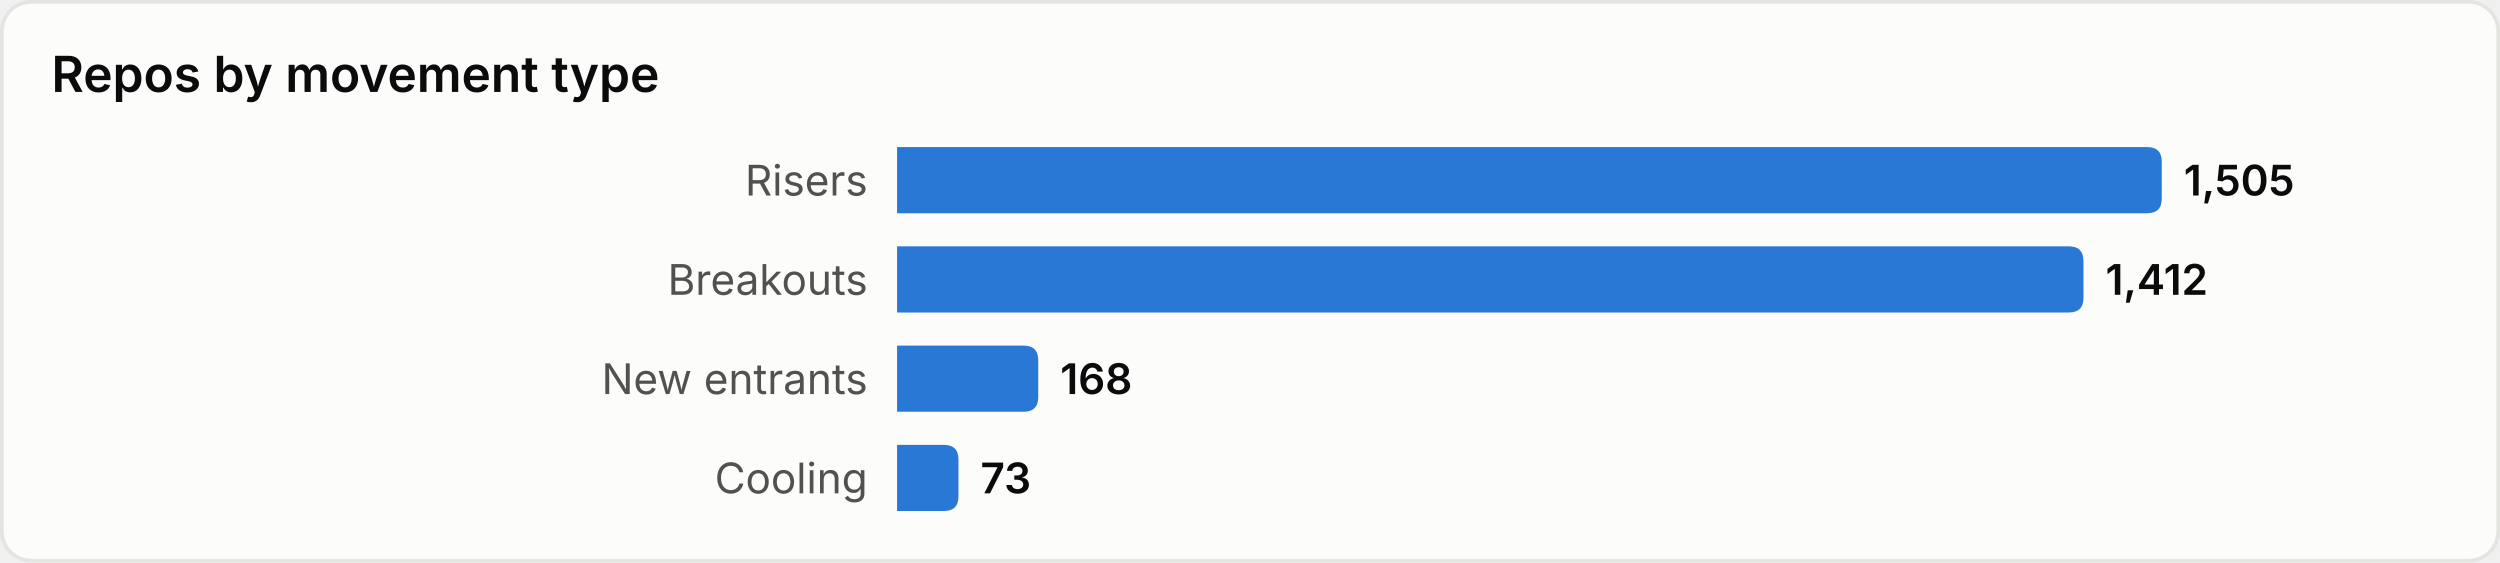
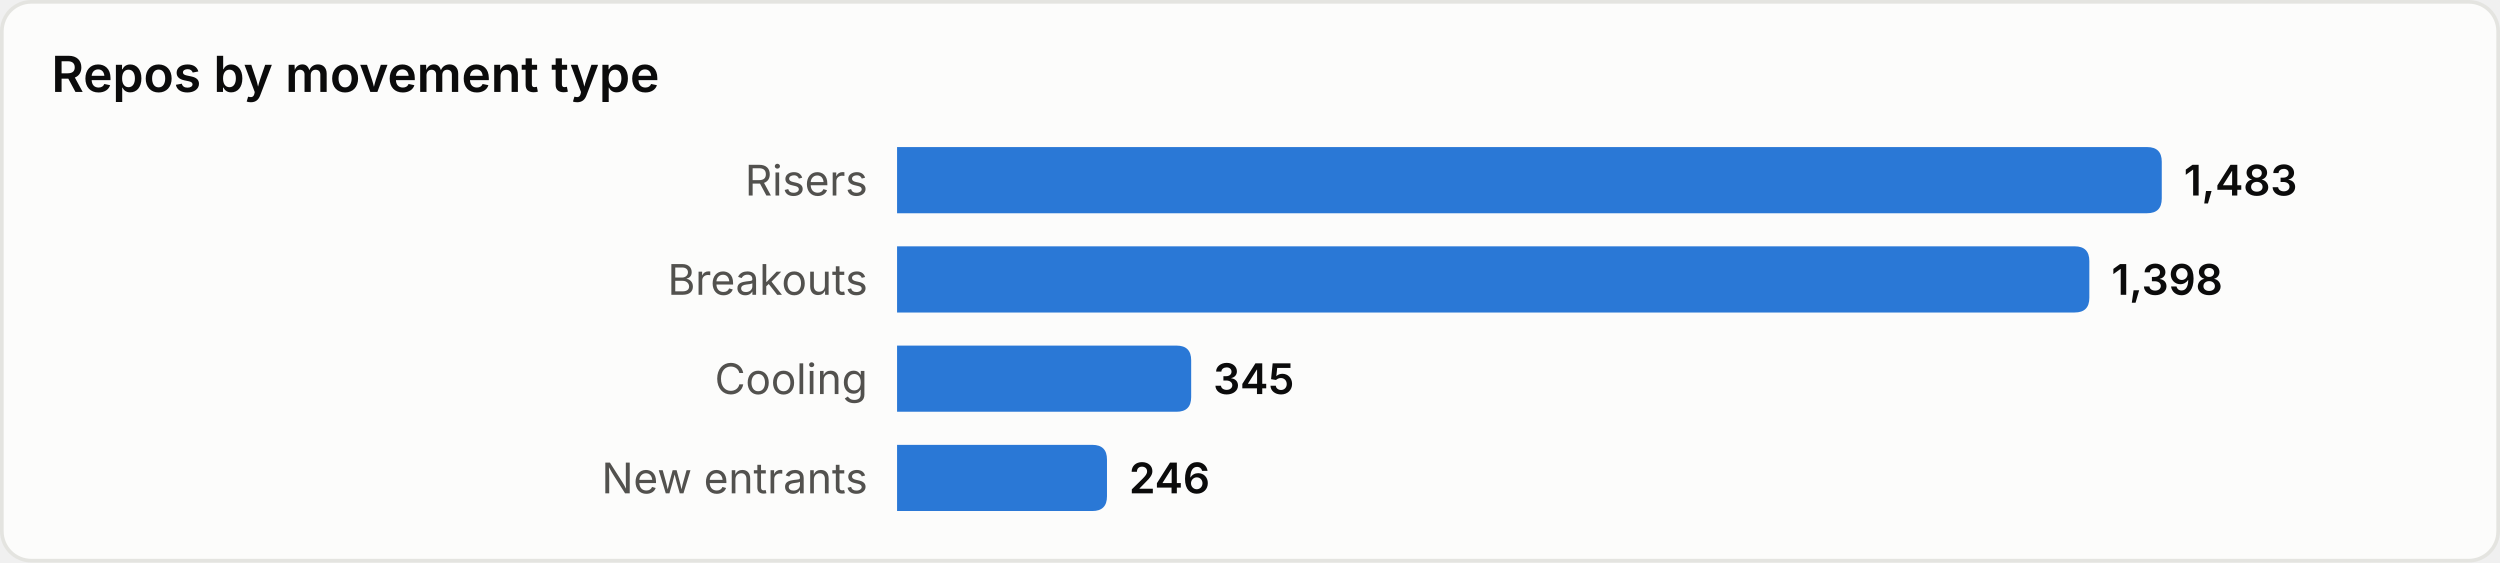
<svg xmlns="http://www.w3.org/2000/svg" width="680" height="153" viewBox="0 0 680 153" role="img" aria-label="Repos by movement type">
  <style>
text{font-family:system-ui,-apple-system,'Segoe UI',sans-serif}
.srf{fill:#fcfcfb;stroke:#e4e4e0}.ttl{fill:#0b0b0b;font-size:13.5px;font-weight:600}
.lbl{fill:#52514e;font-size:11.5px}.val{fill:#0b0b0b;font-size:11.5px;font-weight:600}
.bar{fill:#2a78d6}
@media(prefers-color-scheme:dark){
.srf{fill:#1a1a19;stroke:#33332f}.ttl{fill:#ffffff}
.lbl{fill:#c3c2b7}.val{fill:#ffffff}.bar{fill:#3987e5}
}
</style>
  <rect x="0.5" y="0.5" width="679" height="152" rx="8" class="srf" />
  <text x="14" y="25" class="ttl">Repos by movement type</text>
  <text x="236" y="49.0" class="lbl" text-anchor="end" dominant-baseline="central">Risers</text>
  <path d="M244,40 h340.0 q4,0 4,4 v10 q0,4 -4,4 h-340.0 z" class="bar" />
-   <text x="594.0" y="49.0" class="val" dominant-baseline="central">1,505</text>
+   <text x="594.0" y="49.0" class="val" dominant-baseline="central">1,483</text>
  <text x="236" y="76.0" class="lbl" text-anchor="end" dominant-baseline="central">Breakouts</text>
-   <path d="M244,67 h318.7 q4,0 4,4 v10 q0,4 -4,4 h-318.7 z" class="bar" />
-   <text x="572.7" y="76.0" class="val" dominant-baseline="central">1,412</text>
-   <text x="236" y="103.0" class="lbl" text-anchor="end" dominant-baseline="central">New entrants</text>
-   <path d="M244,94 h34.4 q4,0 4,4 v10 q0,4 -4,4 h-34.4 z" class="bar" />
-   <text x="288.4" y="103.0" class="val" dominant-baseline="central">168</text>
-   <text x="236" y="130.0" class="lbl" text-anchor="end" dominant-baseline="central">Cooling</text>
-   <path d="M244,121 h12.7 q4,0 4,4 v10 q0,4 -4,4 h-12.7 z" class="bar" />
-   <text x="266.7" y="130.0" class="val" dominant-baseline="central">73</text>
+   <path d="M244,67 h320.3 q4,0 4,4 v10 q0,4 -4,4 h-320.3 z" class="bar" />
+   <text x="574.3" y="76.0" class="val" dominant-baseline="central">1,398</text>
+   <text x="236" y="103.0" class="lbl" text-anchor="end" dominant-baseline="central">Cooling</text>
+   <path d="M244,94 h76.0 q4,0 4,4 v10 q0,4 -4,4 h-76.0 z" class="bar" />
+   <text x="330.0" y="103.0" class="val" dominant-baseline="central">345</text>
+   <text x="236" y="130.0" class="lbl" text-anchor="end" dominant-baseline="central">New entrants</text>
+   <path d="M244,121 h53.1 q4,0 4,4 v10 q0,4 -4,4 h-53.1 z" class="bar" />
+   <text x="307.1" y="130.0" class="val" dominant-baseline="central">246</text>
</svg>
